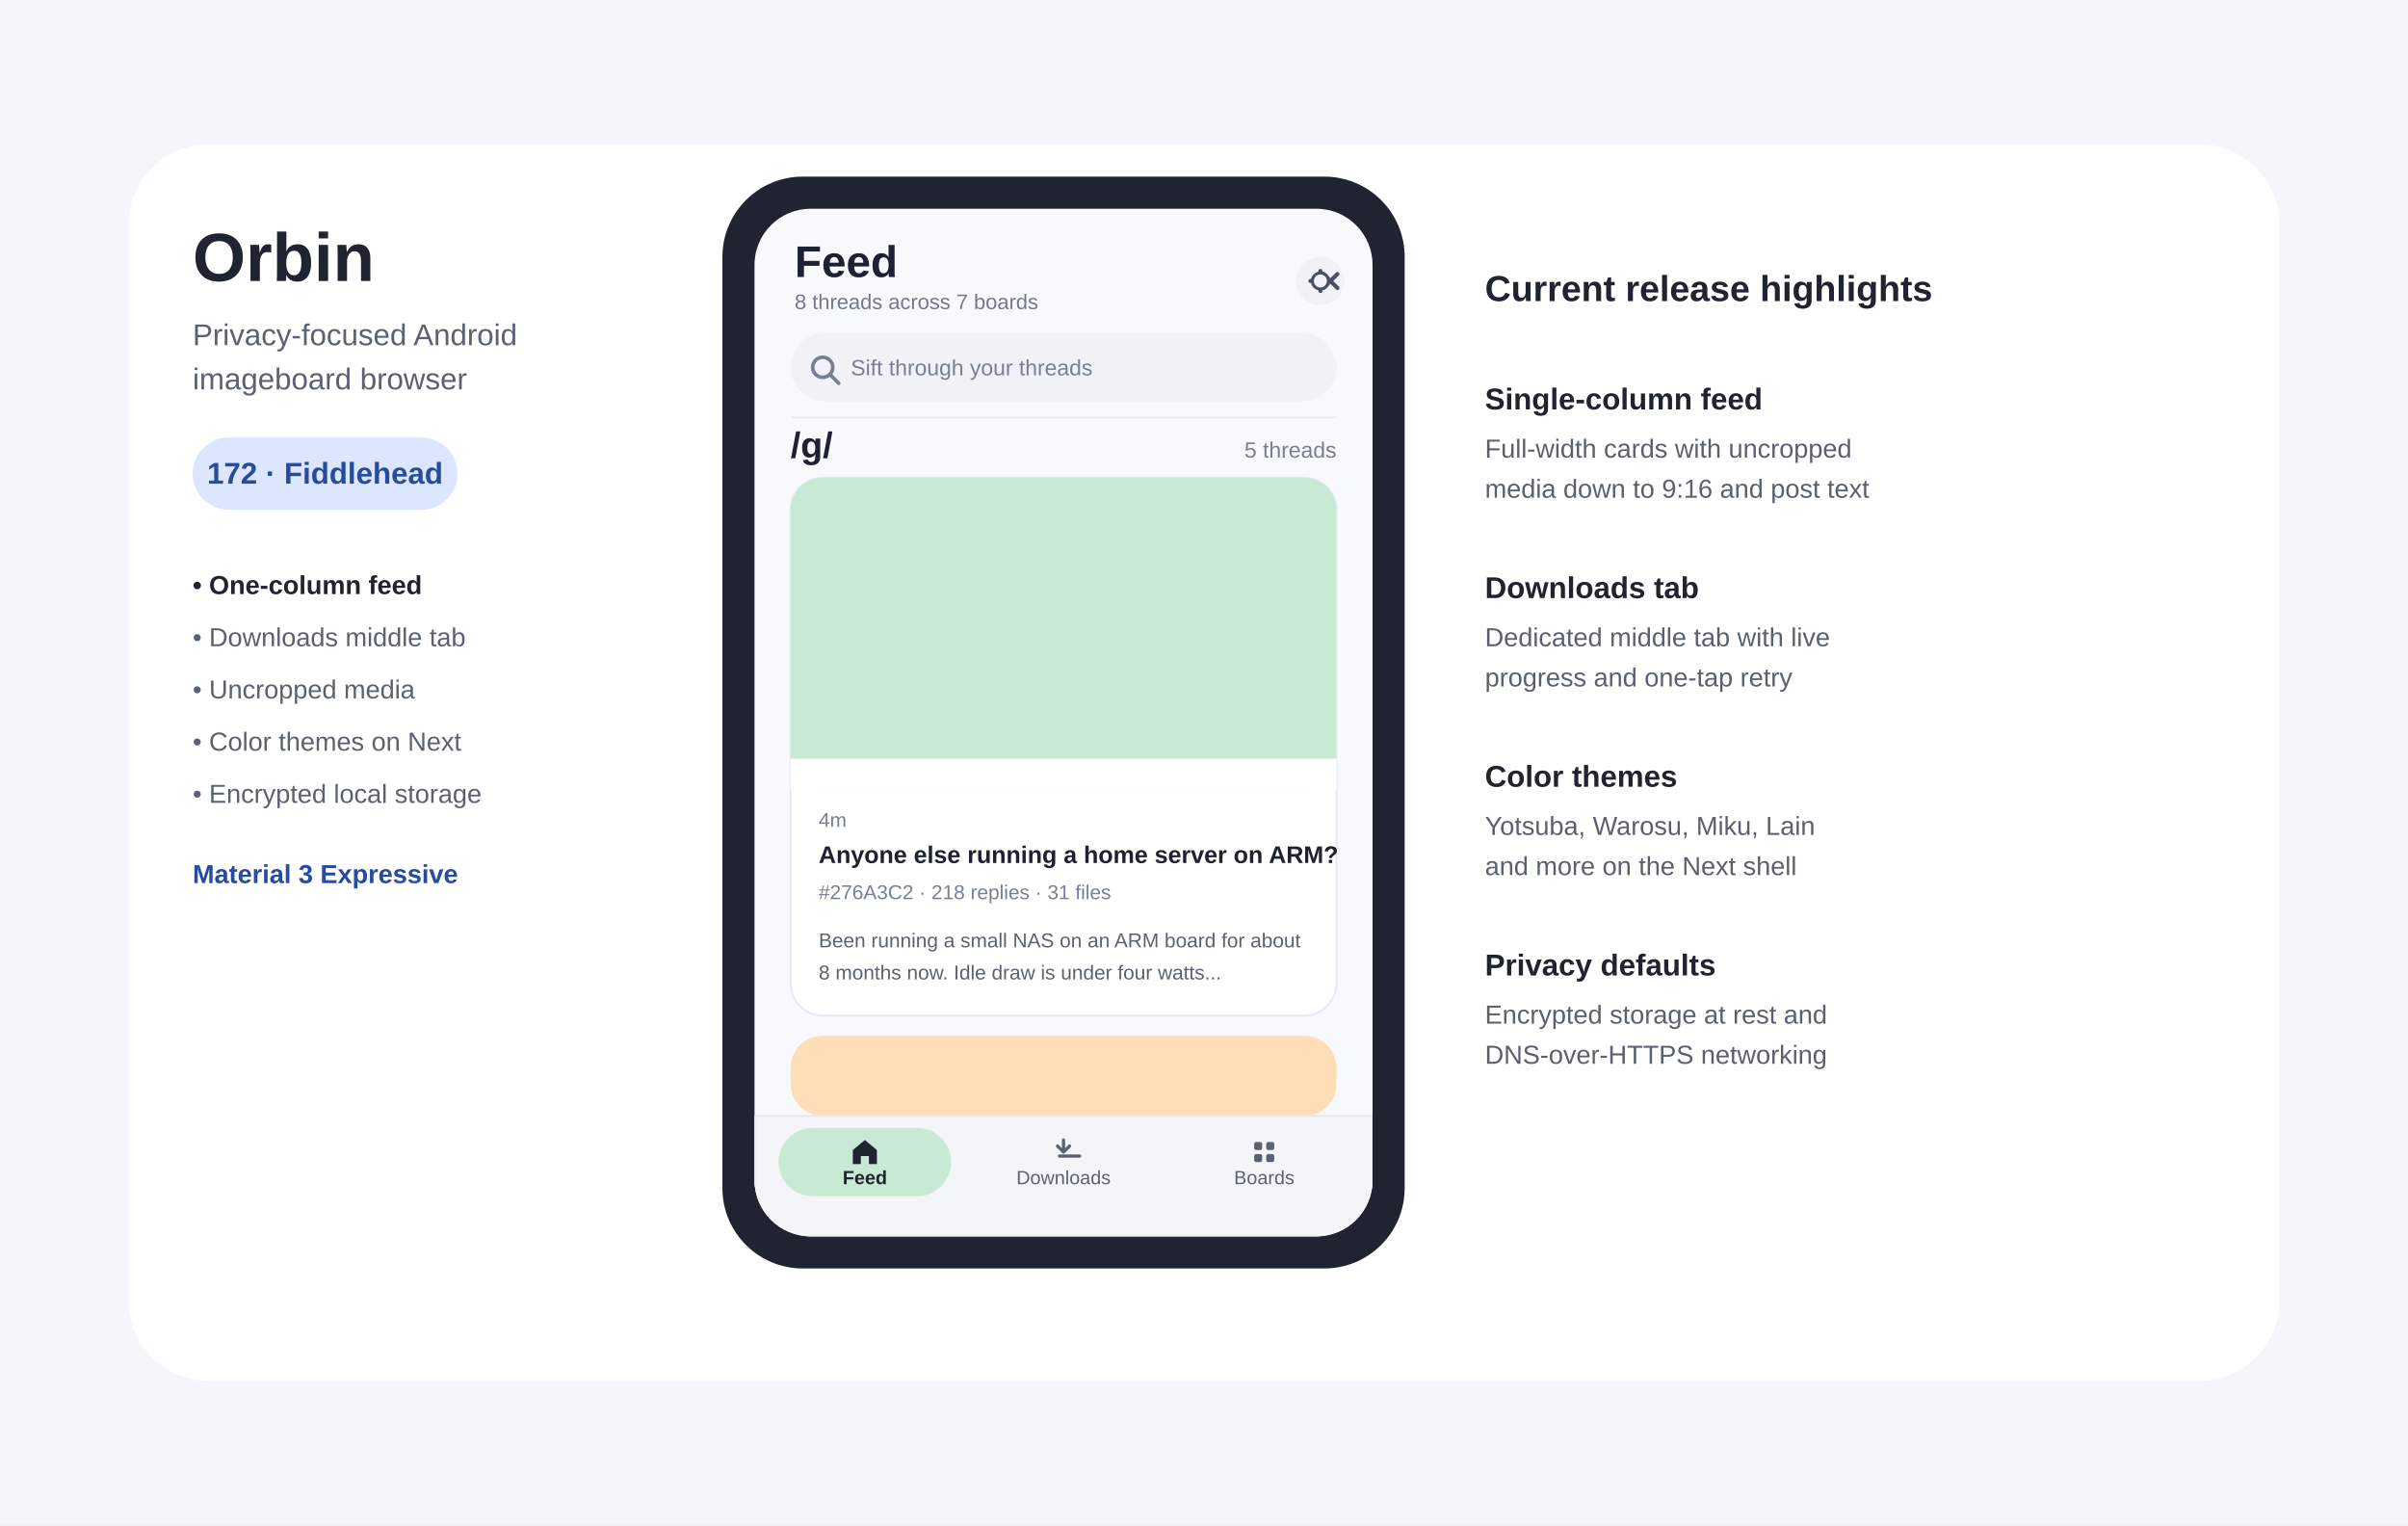
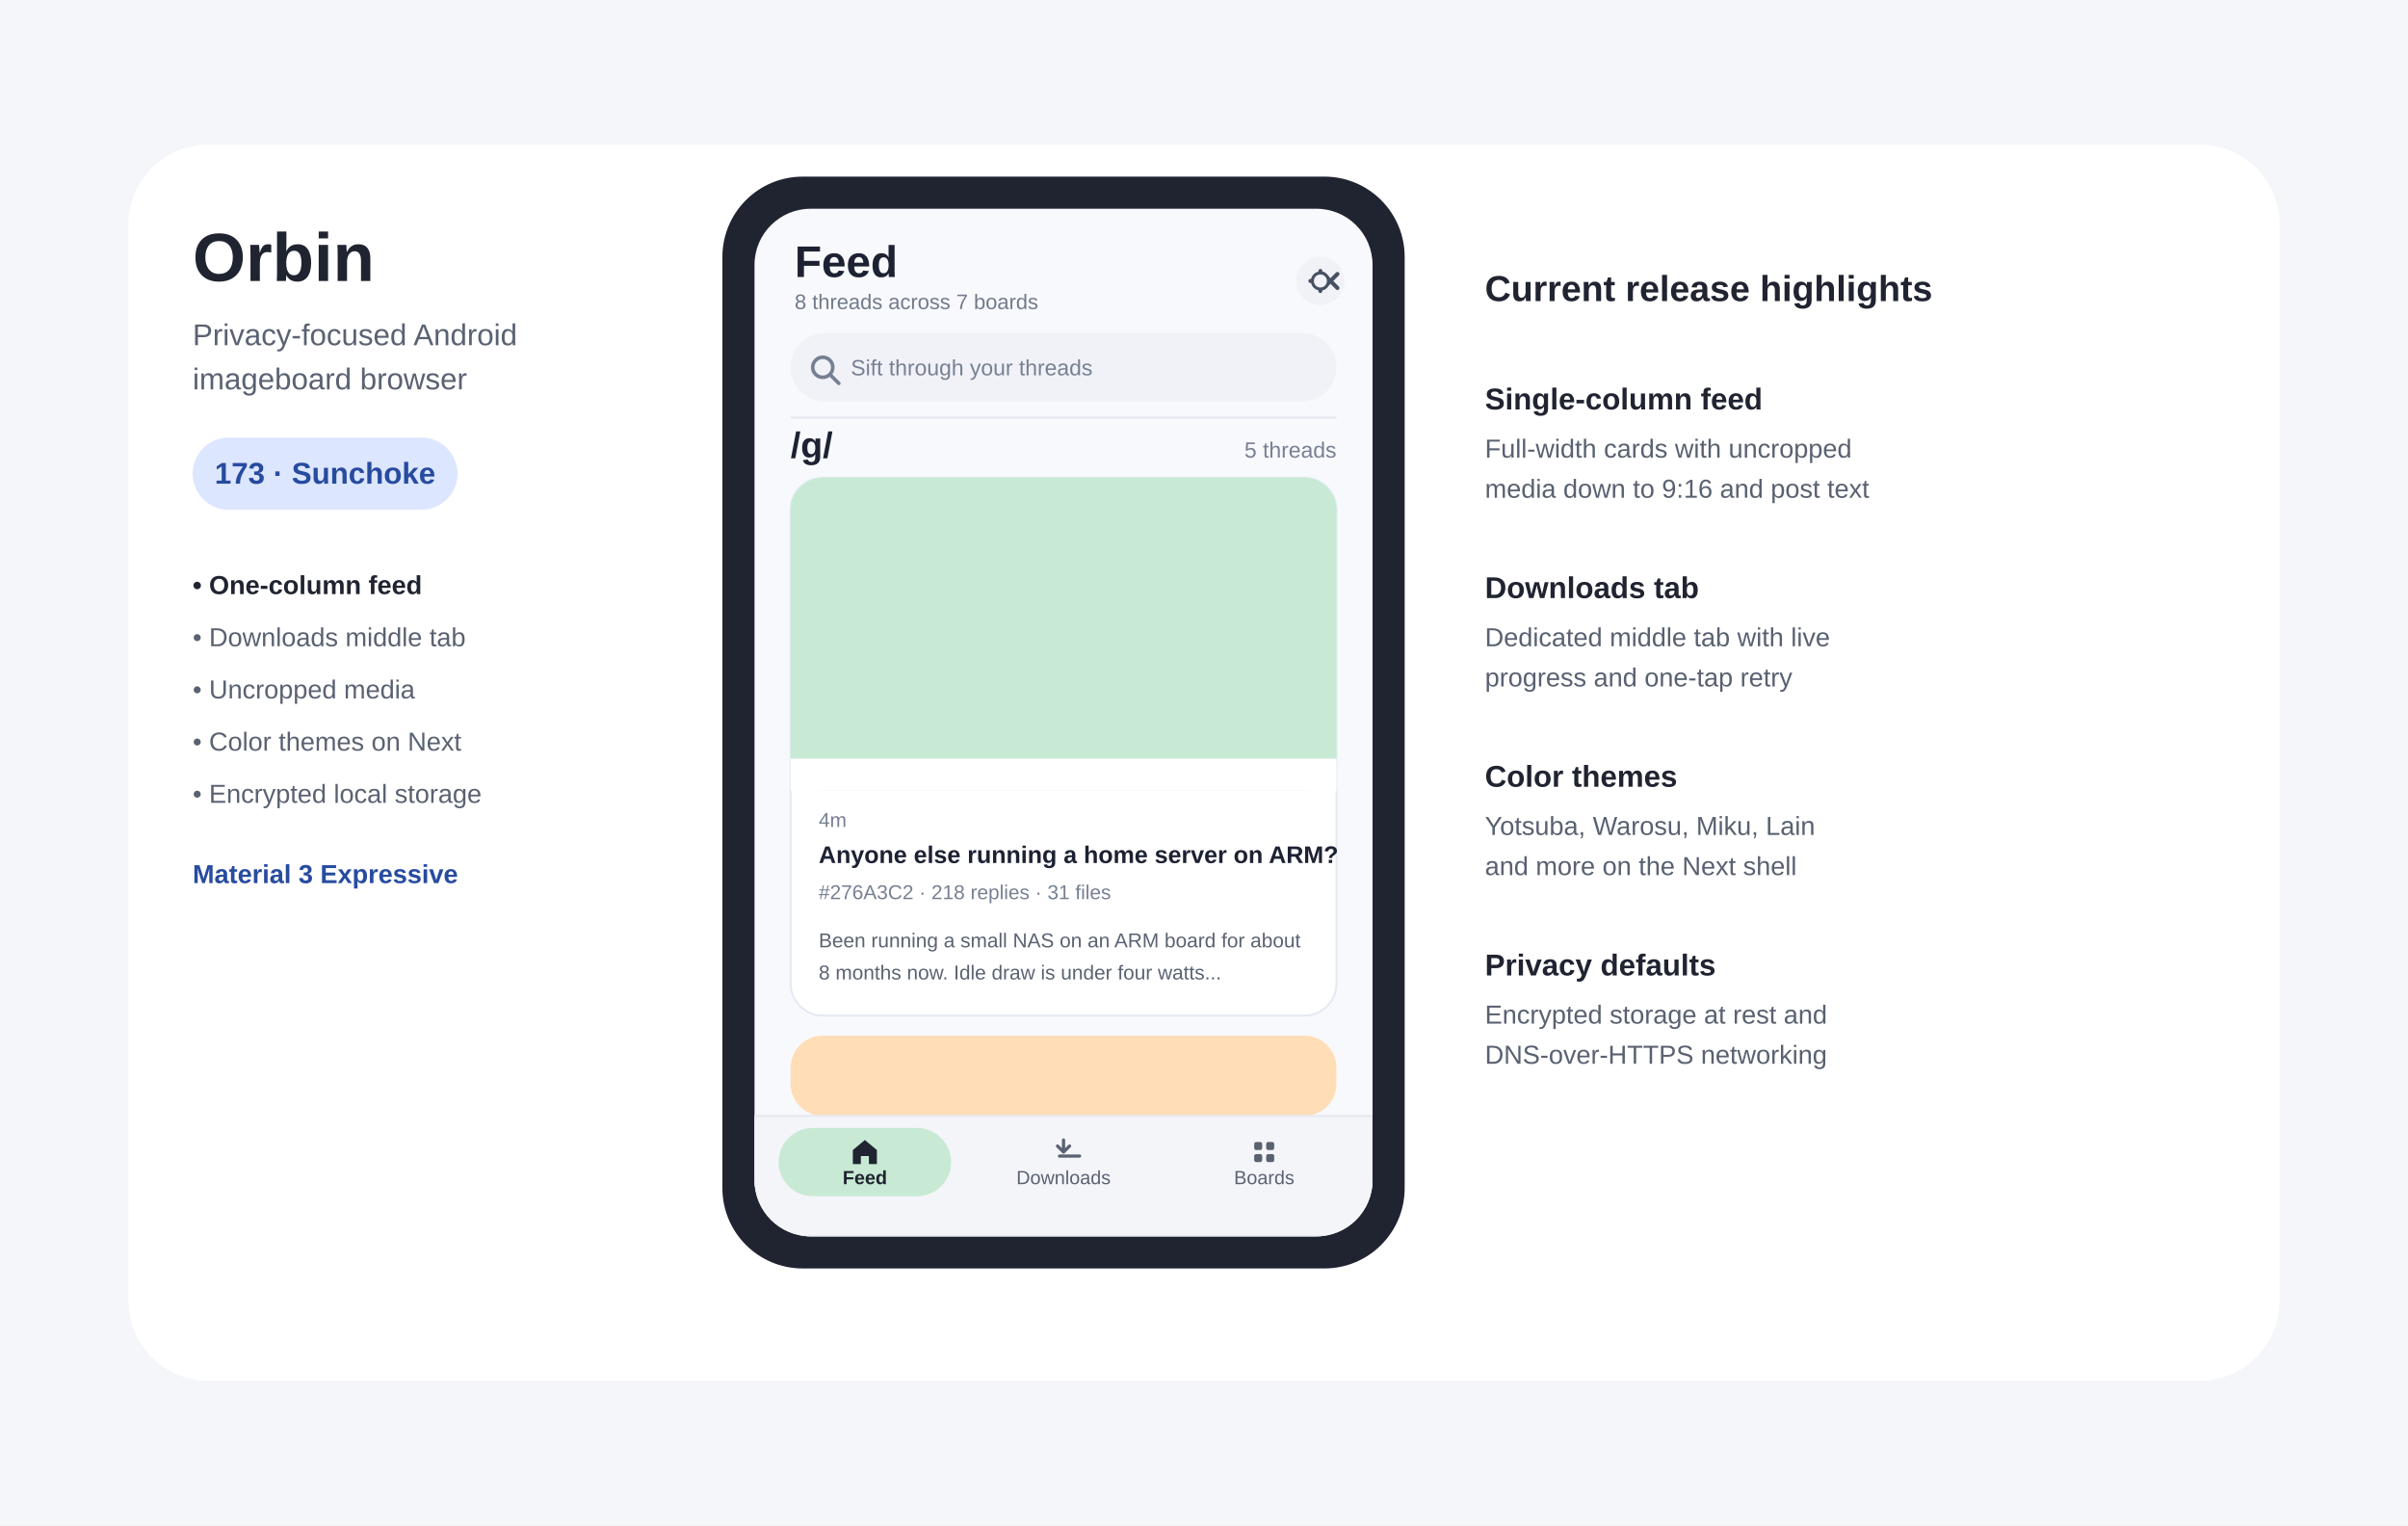
- <svg xmlns="http://www.w3.org/2000/svg" width="1200" height="760" viewBox="0 0 1200 760" role="img" aria-labelledby="title desc" data-release-version="172-Fiddlehead">
+ <svg xmlns="http://www.w3.org/2000/svg" width="1200" height="760" viewBox="0 0 1200 760" role="img" aria-labelledby="title desc" data-release-version="173-Sunchoke">
  <rect width="1200" height="760" fill="#F4F6FA" />
  <rect x="64" y="72" width="1072" height="616" rx="40" fill="#FFFFFF" />
  <text x="96" y="140" font-family="Arial,sans-serif" font-size="34" font-weight="700" fill="#202431">Orbin</text>
  <text x="96" y="172" font-family="Arial,sans-serif" font-size="15" fill="#5A6272">Privacy-focused Android</text>
  <text x="96" y="194" font-family="Arial,sans-serif" font-size="15" fill="#5A6272">imageboard browser</text>
  <rect x="96" y="218" width="132" height="36" rx="18" fill="#DCE6FF" />
-   <text id="release-label" x="162" y="241" text-anchor="middle" font-family="Arial,sans-serif" font-size="15" font-weight="700" fill="#274B9F">172 · Fiddlehead</text>
+   <text id="release-label" x="162" y="241" text-anchor="middle" font-family="Arial,sans-serif" font-size="15" font-weight="700" fill="#274B9F">173 · Sunchoke</text>
  <text x="96" y="296" font-family="Arial,sans-serif" font-size="13" font-weight="700" fill="#202431">• One-column feed</text>
  <text x="96" y="322" font-family="Arial,sans-serif" font-size="13" fill="#5A6272">• Downloads middle tab</text>
  <text x="96" y="348" font-family="Arial,sans-serif" font-size="13" fill="#5A6272">• Uncropped media</text>
  <text x="96" y="374" font-family="Arial,sans-serif" font-size="13" fill="#5A6272">• Color themes on Next</text>
  <text x="96" y="400" font-family="Arial,sans-serif" font-size="13" fill="#5A6272">• Encrypted local storage</text>
  <text x="96" y="440" font-family="Arial,sans-serif" font-size="13" font-weight="700" fill="#274B9F">Material 3 Expressive</text>
  <rect x="360" y="88" width="340" height="544" rx="40" fill="#202431" />
  <rect x="376" y="104" width="308" height="512" rx="28" fill="#F8F9FC" />
  <defs>
    <clipPath id="phone-screen-clip">
      <rect x="376" y="104" width="308" height="512" rx="28" />
    </clipPath>
  </defs>
  <g clip-path="url(#phone-screen-clip)">
    <text x="396" y="138" font-family="Arial,sans-serif" font-size="22" font-weight="700" fill="#1D2233">Feed</text>
    <text x="396" y="154" font-family="Arial,sans-serif" font-size="10.5" fill="#717A8C">8 threads across 7 boards</text>
    <circle cx="658" cy="140" r="12" fill="#F0F2F7" />
    <path d="M658 135v10m-5-5h10m-3.5-3.5l7 7m0-7l-7 7" stroke="#485062" stroke-width="2" stroke-linecap="round" />
    <circle cx="658" cy="140" r="4" fill="#F0F2F7" stroke="#485062" stroke-width="1.5" />
    <rect x="394" y="166" width="272" height="34" rx="17" fill="#F0F2F7" />
    <circle cx="410" cy="183" r="5" fill="none" stroke="#778092" stroke-width="1.8" />
    <line x1="414" y1="187" x2="418" y2="191" stroke="#778092" stroke-width="1.8" stroke-linecap="round" />
    <text x="424" y="187" font-family="Arial,sans-serif" font-size="11" fill="#778092">Sift through your threads</text>
    <line x1="394" y1="208" x2="666" y2="208" stroke="#E6E9F0" stroke-width="1" />
    <text x="394" y="228" font-family="Arial,sans-serif" font-size="18" font-weight="700" fill="#1D2233">/g/</text>
    <text x="666" y="228" text-anchor="end" font-family="Arial,sans-serif" font-size="11" fill="#778092">5 threads</text>
    <rect x="394" y="238" width="272" height="268" rx="16" fill="#FFFFFF" stroke="#E5EAF3" stroke-width="1" />
    <rect x="394" y="238" width="272" height="156" rx="16" fill="#C8EAD4" />
    <rect x="394" y="378" width="272" height="16" fill="#FFFFFF" />
    <text x="408" y="412" font-family="Arial,sans-serif" font-size="10" fill="#778092">4m</text>
    <text x="408" y="430" font-family="Arial,sans-serif" font-size="12" font-weight="700" fill="#1D2233">Anyone else running a home server on ARM?</text>
    <text x="408" y="448" font-family="Arial,sans-serif" font-size="10" fill="#778092">#276A3C2 · 218 replies · 31 files</text>
    <text x="408" y="472" font-family="Arial,sans-serif" font-size="10" fill="#5A6272">Been running a small NAS on an ARM board for about</text>
    <text x="408" y="488" font-family="Arial,sans-serif" font-size="10" fill="#5A6272">8 months now. Idle draw is under four watts...</text>
    <rect x="394" y="516" width="272" height="40" rx="16" fill="#FFDDB6" />
    <rect x="376" y="556" width="308" height="60" fill="#F4F5F9" stroke="#E6E9F0" stroke-width="1" />
    <rect x="388" y="562" width="86" height="34" rx="17" fill="#C8EAD4" />
    <path d="M431 568l6 5v7h-4v-4h-4v4h-4v-7z" fill="#202431" />
    <text x="431" y="590" text-anchor="middle" font-family="Arial,sans-serif" font-size="9.5" font-weight="700" fill="#202431">Feed</text>
    <path d="M530 568v6m-3-3l3 3 3-3m-5 5h10" stroke="#5A6272" stroke-width="1.6" stroke-linecap="round" stroke-linejoin="round" fill="none" />
    <text x="530" y="590" text-anchor="middle" font-family="Arial,sans-serif" font-size="9.5" fill="#5A6272">Downloads</text>
    <rect x="625" y="569" width="4" height="4" rx="1" fill="#5A6272" />
    <rect x="631" y="569" width="4" height="4" rx="1" fill="#5A6272" />
    <rect x="625" y="575" width="4" height="4" rx="1" fill="#5A6272" />
    <rect x="631" y="575" width="4" height="4" rx="1" fill="#5A6272" />
    <text x="630" y="590" text-anchor="middle" font-family="Arial,sans-serif" font-size="9.5" fill="#5A6272">Boards</text>
  </g>
  <text x="740" y="150" font-family="Arial,sans-serif" font-size="18" font-weight="700" fill="#202431">Current release highlights</text>
  <text x="740" y="204" font-family="Arial,sans-serif" font-size="15" font-weight="700" fill="#202431">Single-column feed</text>
  <text x="740" y="228" font-family="Arial,sans-serif" font-size="13" fill="#596171">Full-width cards with uncropped</text>
  <text x="740" y="248" font-family="Arial,sans-serif" font-size="13" fill="#596171">media down to 9:16 and post text</text>
  <text x="740" y="298" font-family="Arial,sans-serif" font-size="15" font-weight="700" fill="#202431">Downloads tab</text>
  <text x="740" y="322" font-family="Arial,sans-serif" font-size="13" fill="#596171">Dedicated middle tab with live</text>
  <text x="740" y="342" font-family="Arial,sans-serif" font-size="13" fill="#596171">progress and one-tap retry</text>
  <text x="740" y="392" font-family="Arial,sans-serif" font-size="15" font-weight="700" fill="#202431">Color themes</text>
  <text x="740" y="416" font-family="Arial,sans-serif" font-size="13" fill="#596171">Yotsuba, Warosu, Miku, Lain</text>
  <text x="740" y="436" font-family="Arial,sans-serif" font-size="13" fill="#596171">and more on the Next shell</text>
  <text x="740" y="486" font-family="Arial,sans-serif" font-size="15" font-weight="700" fill="#202431">Privacy defaults</text>
  <text x="740" y="510" font-family="Arial,sans-serif" font-size="13" fill="#596171">Encrypted storage at rest and</text>
  <text x="740" y="530" font-family="Arial,sans-serif" font-size="13" fill="#596171">DNS-over-HTTPS networking</text>
</svg>
